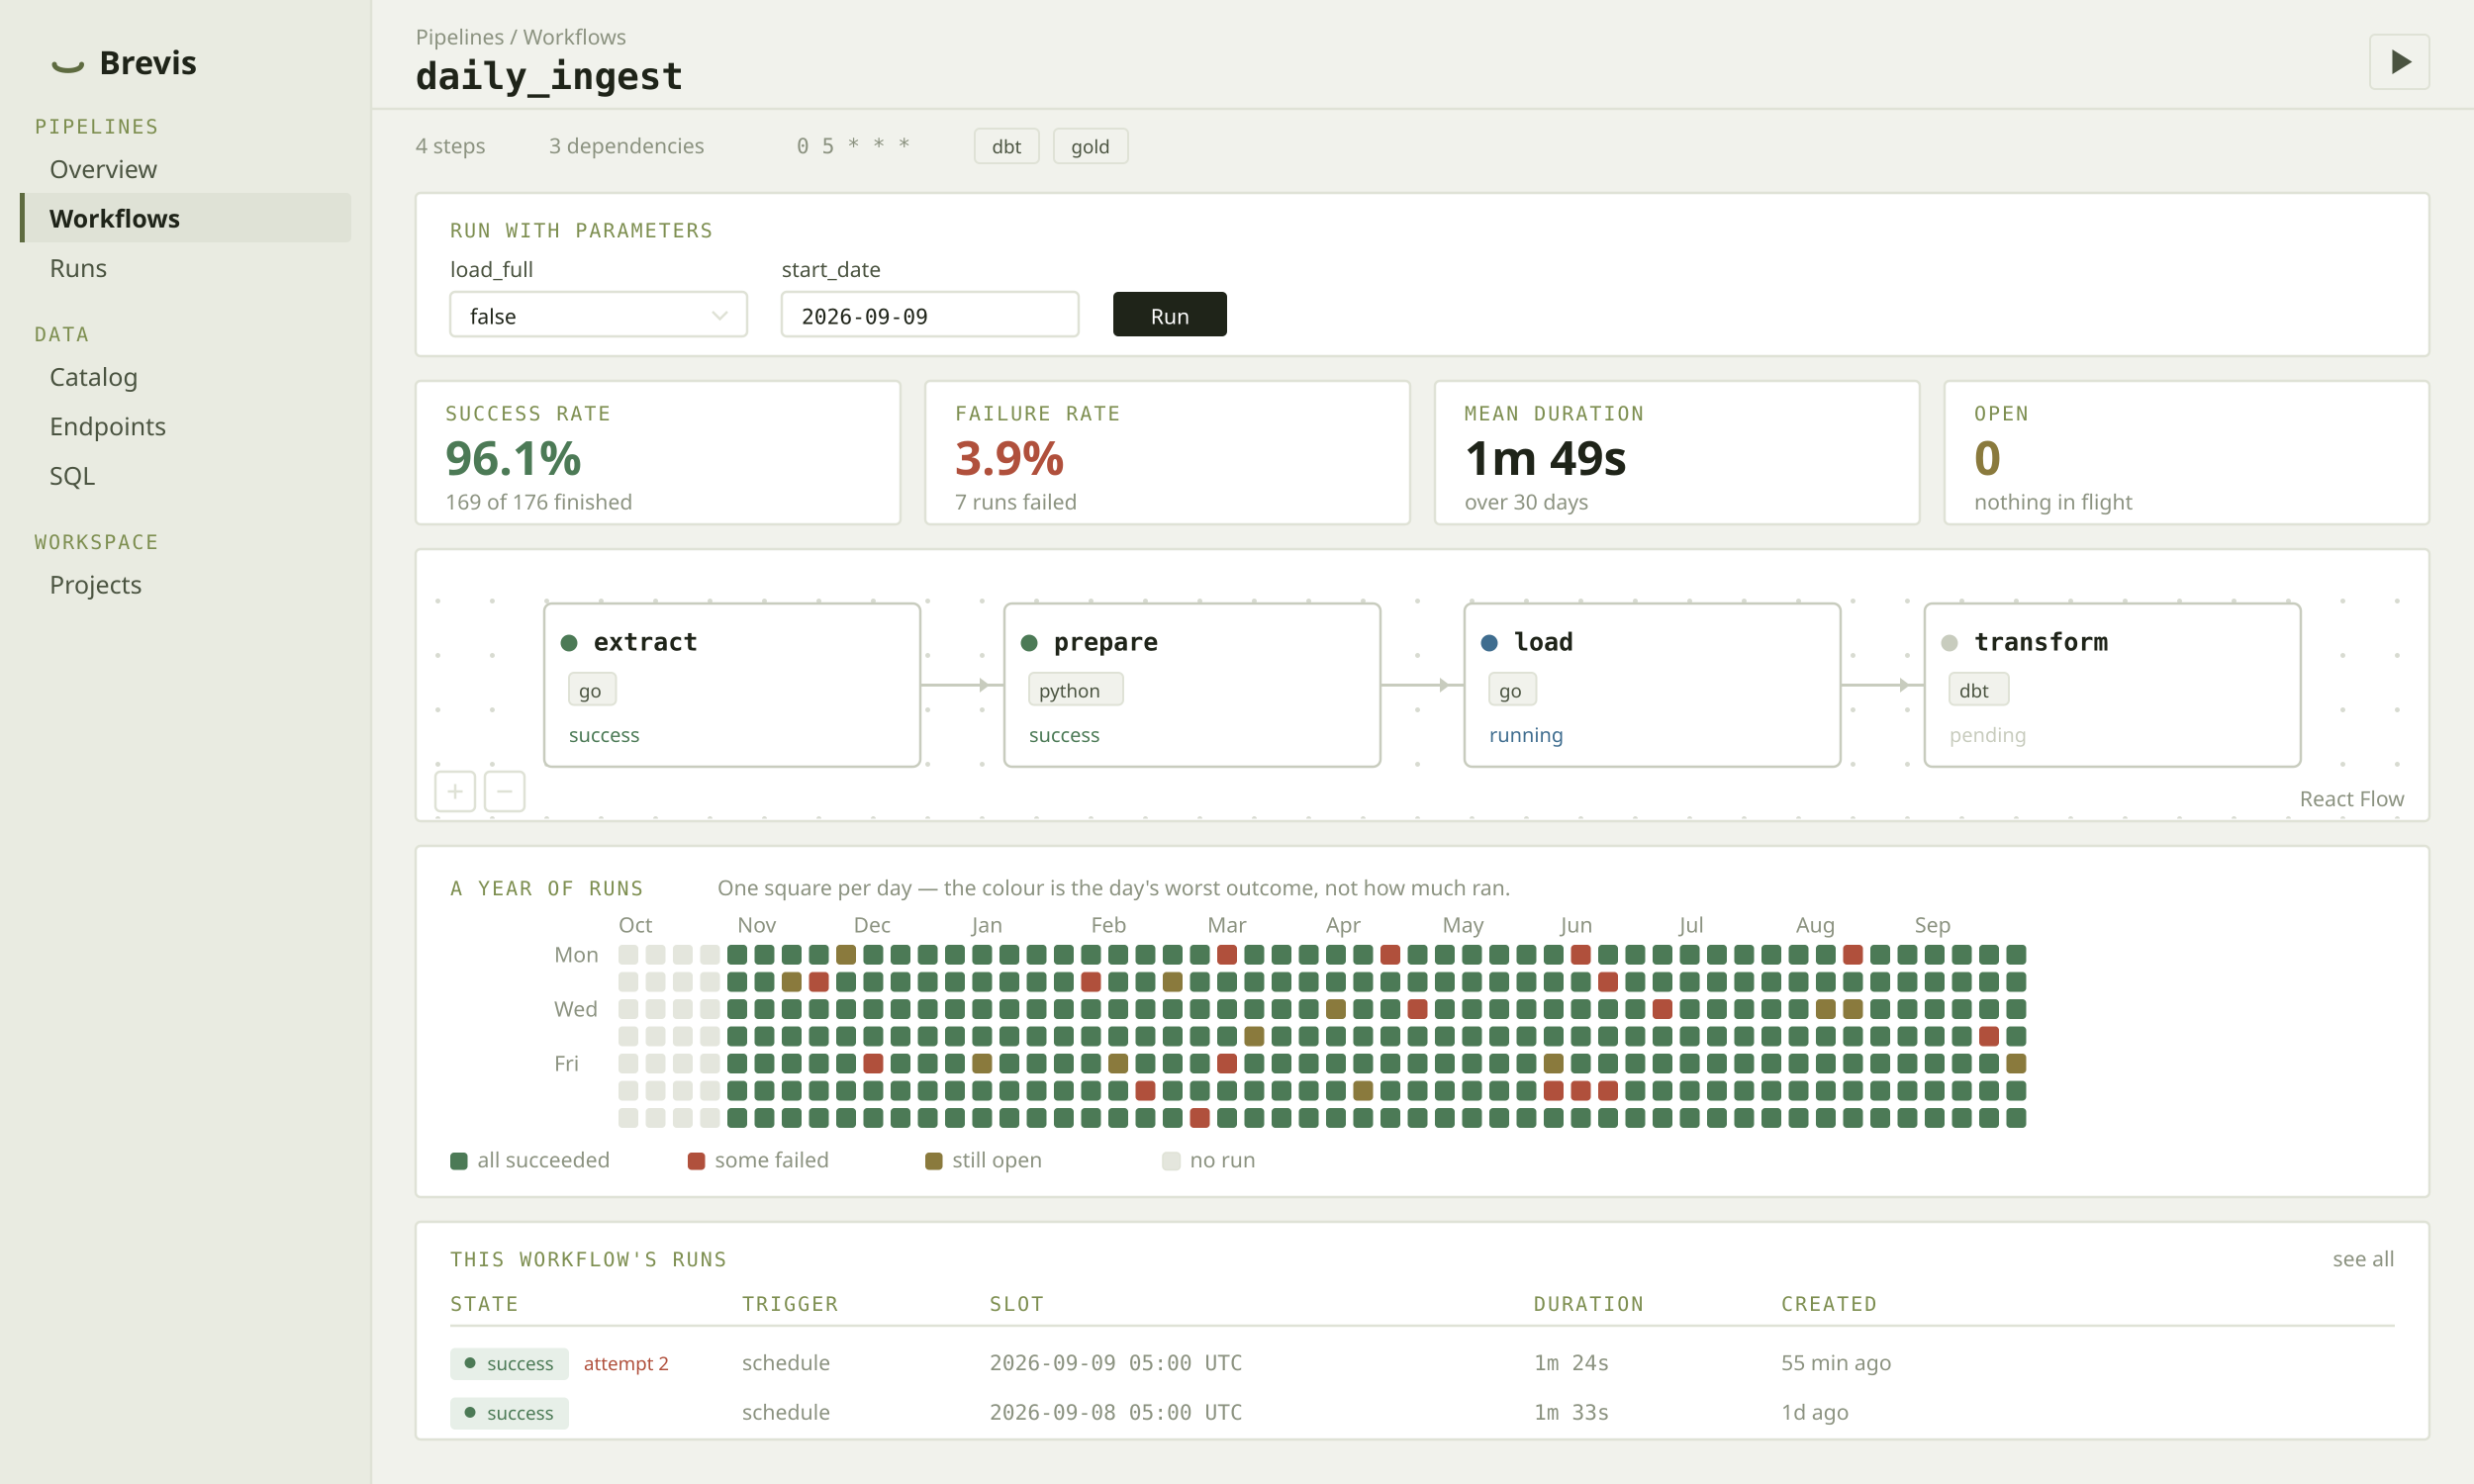
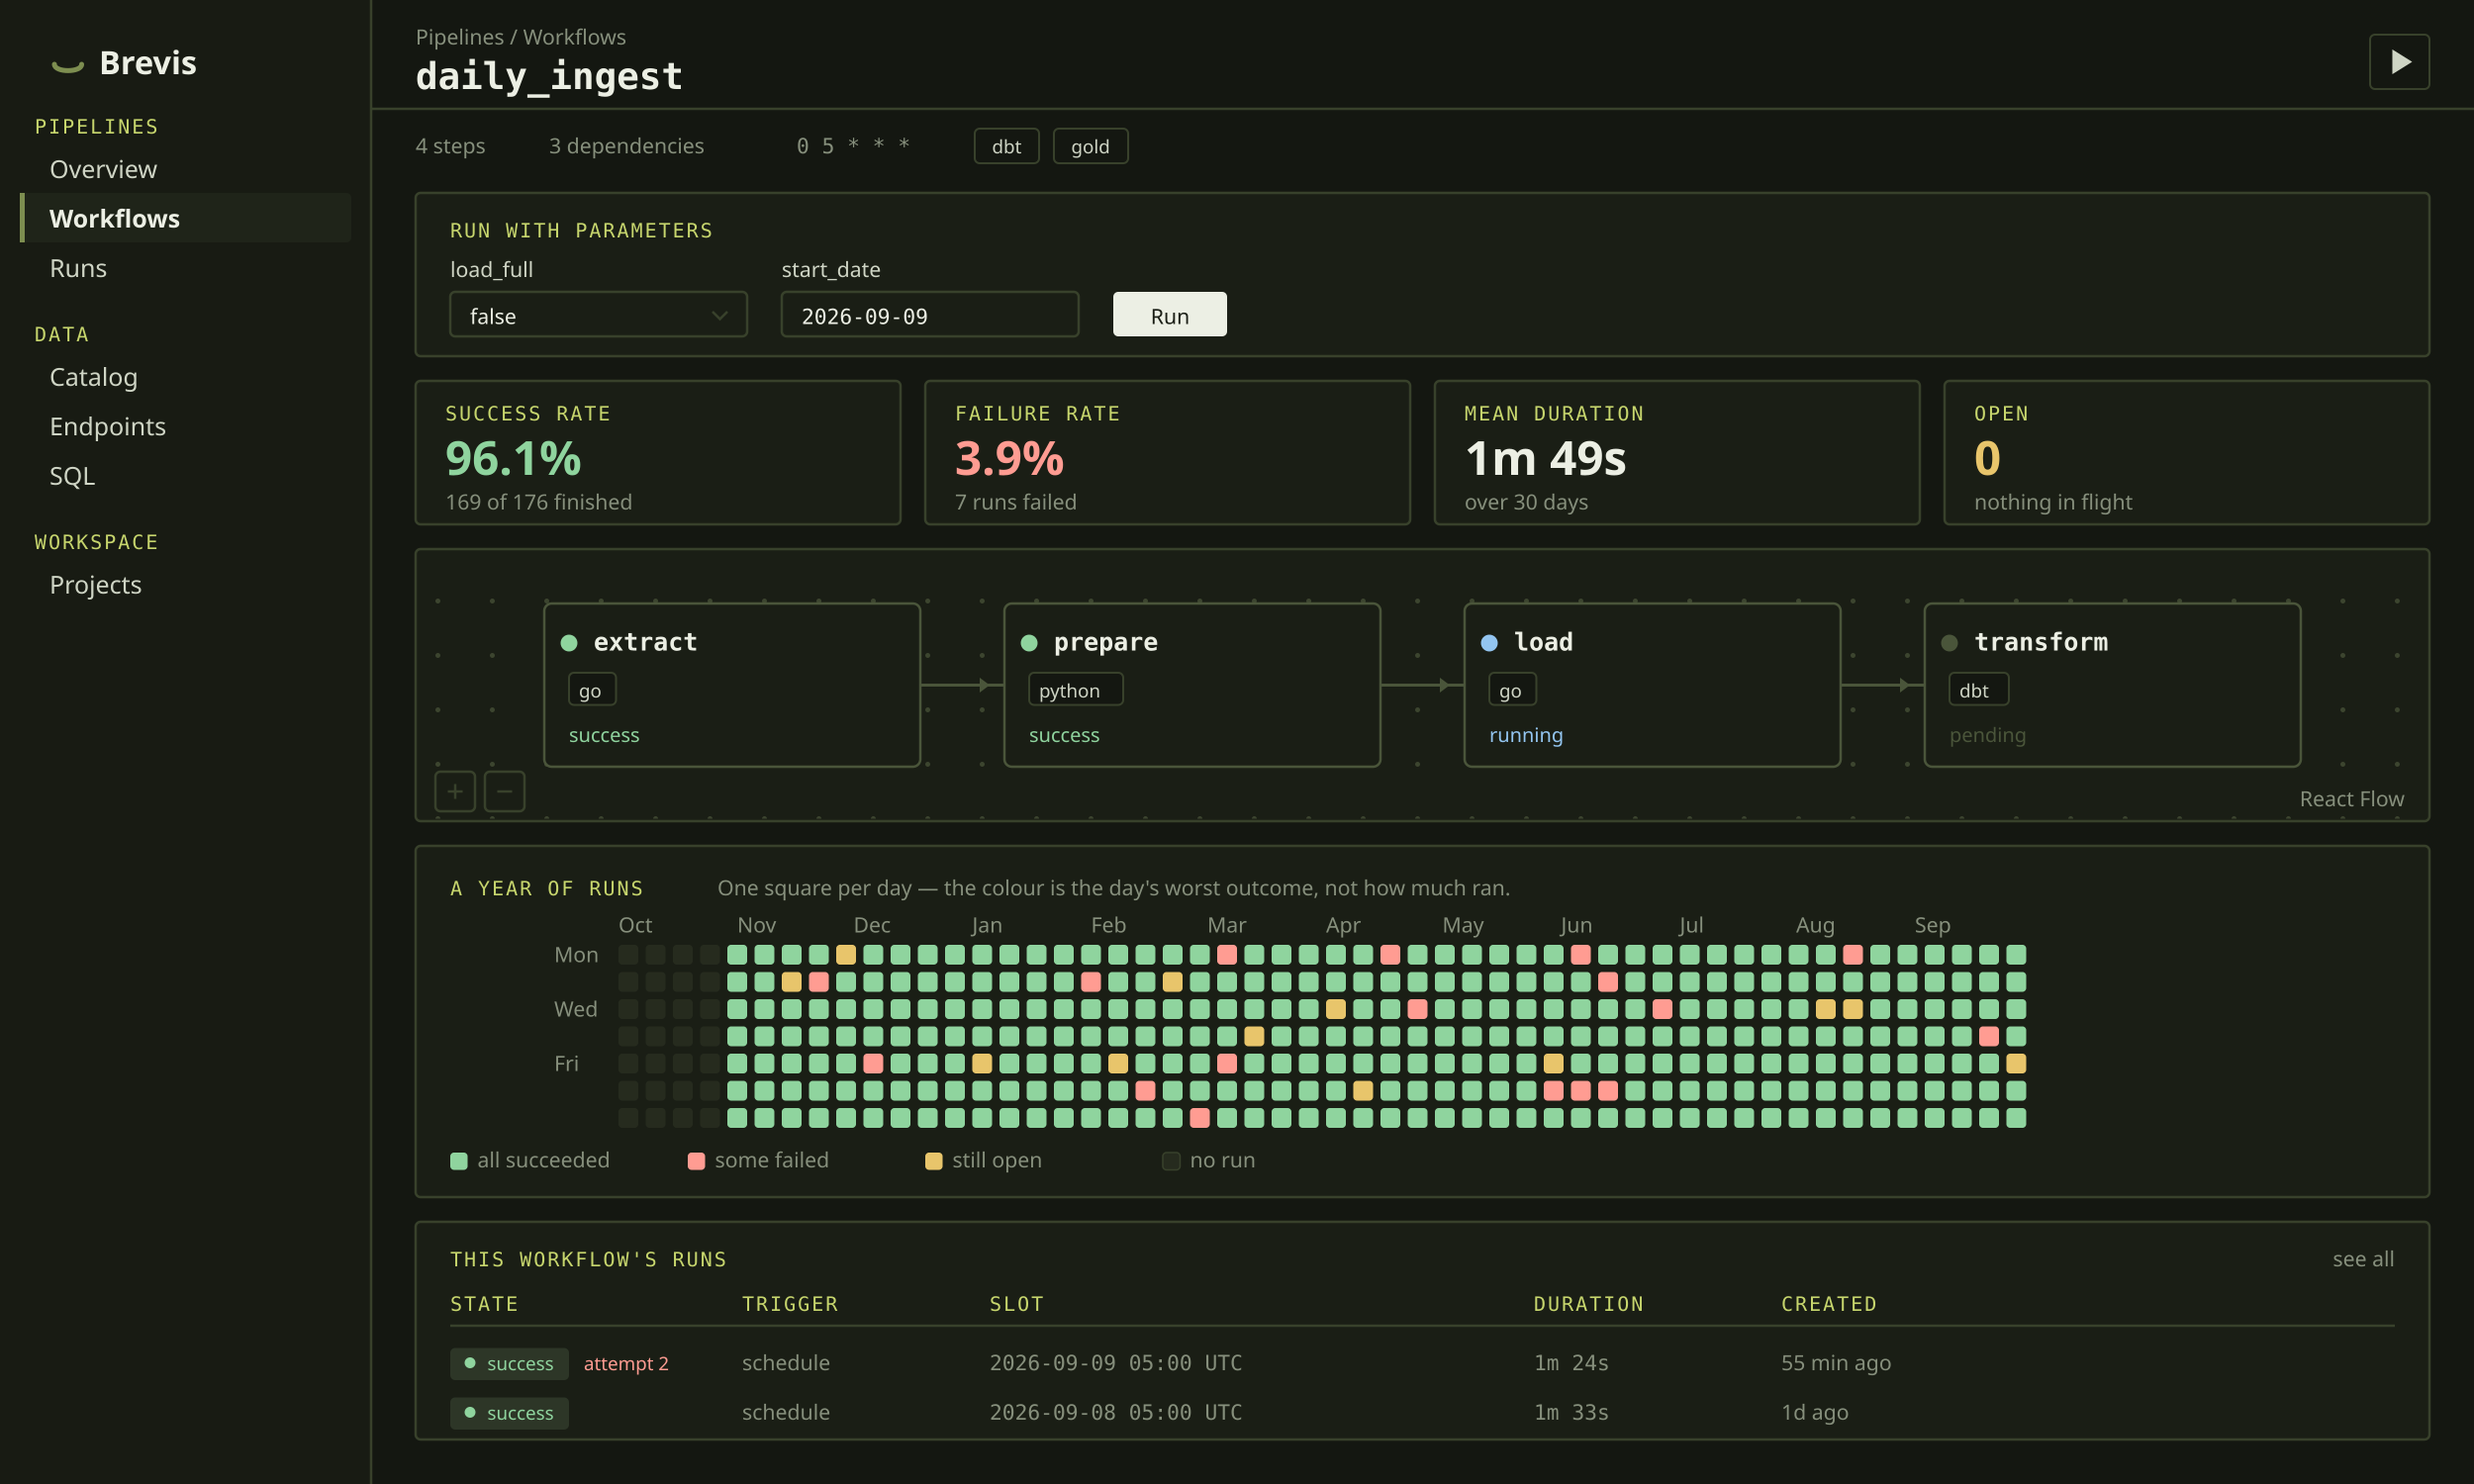
<svg xmlns="http://www.w3.org/2000/svg" viewBox="0 0 1000 600" role="img" aria-labelledby="wfd-t wfd-d">
  <style>
-     .bg{fill:#f1f2ec}.card{fill:#fff;stroke:#dfe2d6;stroke-width:1}
-     .side{fill:#e9ebe1}.rule{stroke:#dfe2d6;stroke-width:1;fill:none}
+     .bg{fill:#141711}.card{fill:#1a1e15;stroke:#38412b;stroke-width:1}
+     .side{fill:#181b13}.rule{stroke:#38412b;stroke-width:1;fill:none}
    .t{font-family:"IBM Plex Sans",system-ui,sans-serif}
    .m{font-family:"IBM Plex Mono",ui-monospace,monospace}
-     .lbl{font-size:8px;letter-spacing:.1em;fill:#7d8e50}
-     .row{font-size:9.5px;fill:#1f2419}.dim{font-size:8.5px;fill:#8b9280}
-     .chip{fill:#f1f2ec;stroke:#dfe2d6;stroke-width:.8}
-     .nav{font-size:10px;fill:#4a5340}
-     .node{fill:#fff;stroke:#c8ccbe;stroke-width:1}
-     .arr{stroke:#c8ccbe;stroke-width:1.2;fill:none}
-     .ok{fill:#4c7a56}.bad{fill:#b0503c}.op{fill:#8a7a3d}.non{fill:#e4e6dd}
+     .lbl{font-size:8px;letter-spacing:.1em;fill:#c7d66d}
+     .row{font-size:9.5px;fill:#ecefe4}.dim{font-size:8.5px;fill:#868f7c}
+     .chip{fill:#141711;stroke:#38412b;stroke-width:.8}
+     .nav{font-size:10px;fill:#cfd5c5}
+     .node{fill:#1a1e15;stroke:#4a553a;stroke-width:1}
+     .arr{stroke:#4a553a;stroke-width:1.2;fill:none}
+     .ok{fill:#8fd49e}.bad{fill:#ff9c92}.op{fill:#e8c56b}.non{fill:#262b1e}
  </style>
  <defs>
    <pattern id="dots" width="22" height="22" patternUnits="userSpaceOnUse">
-       <circle cx="1" cy="1" r="1" fill="#c8ccbe" />
+       <circle cx="1" cy="1" r="1" fill="#4a553a" />
    </pattern>
    <rect id="d" width="8" height="8" rx="1.5" />
  </defs>
  <rect class="bg" width="1000" height="600" />
  <rect class="side" width="150" height="600" />
  <path class="rule" d="M150 0v600M150 44h850" />
-   <path d="M22 26c0 3.4 11 3.4 11 0" stroke="#5e6b40" stroke-width="2" stroke-linecap="round" fill="none" />
-   <text class="t" x="40" y="30" font-size="13" font-weight="600" fill="#1f2419">Brevis</text>
+   <path d="M22 26c0 3.4 11 3.4 11 0" stroke="#7d8e50" stroke-width="2" stroke-linecap="round" fill="none" />
+   <text class="t" x="40" y="30" font-size="13" font-weight="600" fill="#ecefe4">Brevis</text>
  <text class="m lbl" x="14" y="54">PIPELINES</text>
  <text class="t nav" x="20" y="72">Overview</text>
-   <rect x="8" y="78" width="134" height="20" rx="2" fill="#dfe2d6" />
-   <path d="M9 78v20" stroke="#5e6b40" stroke-width="2" />
-   <text class="t" x="20" y="92" font-size="10" font-weight="600" fill="#1f2419">Workflows</text>
+   <rect x="8" y="78" width="134" height="20" rx="2" fill="#1f2419" />
+   <path d="M9 78v20" stroke="#7d8e50" stroke-width="2" />
+   <text class="t" x="20" y="92" font-size="10" font-weight="600" fill="#ecefe4">Workflows</text>
  <text class="t nav" x="20" y="112">Runs</text>
  <text class="m lbl" x="14" y="138">DATA</text>
  <text class="t nav" x="20" y="156">Catalog</text>
  <text class="t nav" x="20" y="176">Endpoints</text>
  <text class="t nav" x="20" y="196">SQL</text>
  <text class="m lbl" x="14" y="222">WORKSPACE</text>
  <text class="t nav" x="20" y="240">Projects</text>
  <text class="t dim" x="168" y="18">Pipelines / Workflows</text>
-   <text class="m" x="168" y="36" font-size="15" font-weight="600" fill="#1f2419">daily_ingest</text>
+   <text class="m" x="168" y="36" font-size="15" font-weight="600" fill="#ecefe4">daily_ingest</text>
  <rect class="chip" x="958" y="14" width="24" height="22" rx="2" />
-   <path d="M967 20l8 5-8 5z" fill="#4a5340" />
+   <path d="M967 20l8 5-8 5z" fill="#cfd5c5" />
  <g class="t dim">
    <text x="168" y="62">4 steps</text>
    <text x="222" y="62">3 dependencies</text>
    <text class="m" x="322" y="62">0 5 * * *</text>
  </g>
  <rect class="chip" x="394" y="52" width="26" height="14" rx="2" />
-   <text class="t" x="401" y="62" font-size="7.5" fill="#4a5340">dbt</text>
+   <text class="t" x="401" y="62" font-size="7.5" fill="#cfd5c5">dbt</text>
  <rect class="chip" x="426" y="52" width="30" height="14" rx="2" />
-   <text class="t" x="433" y="62" font-size="7.5" fill="#4a5340">gold</text>
+   <text class="t" x="433" y="62" font-size="7.5" fill="#cfd5c5">gold</text>
  <rect class="card" x="168" y="78" width="814" height="66" rx="2" />
  <text class="m lbl" x="182" y="96">RUN WITH PARAMETERS</text>
-   <text class="t" x="182" y="112" font-size="8.5" fill="#4a5340">load_full</text>
+   <text class="t" x="182" y="112" font-size="8.5" fill="#cfd5c5">load_full</text>
  <rect class="card" x="182" y="118" width="120" height="18" rx="2" />
-   <text class="t" x="190" y="131" font-size="8.5" fill="#1f2419">false</text>
-   <path class="rule" d="M288 126l3 3 3-3" stroke="#8b9280" stroke-width="1.1" />
-   <text class="t" x="316" y="112" font-size="8.5" fill="#4a5340">start_date</text>
+   <text class="t" x="190" y="131" font-size="8.5" fill="#ecefe4">false</text>
+   <path class="rule" d="M288 126l3 3 3-3" stroke="#868f7c" stroke-width="1.1" />
+   <text class="t" x="316" y="112" font-size="8.5" fill="#cfd5c5">start_date</text>
  <rect class="card" x="316" y="118" width="120" height="18" rx="2" />
-   <text class="m" x="324" y="131" font-size="8.5" fill="#1f2419">2026-09-09</text>
-   <rect x="450" y="118" width="46" height="18" rx="2" fill="#1f2419" />
-   <text class="t" x="473" y="131" font-size="8.5" fill="#fff" text-anchor="middle">Run</text>
+   <text class="m" x="324" y="131" font-size="8.5" fill="#ecefe4">2026-09-09</text>
+   <rect x="450" y="118" width="46" height="18" rx="2" fill="#ecefe4" />
+   <text class="t" x="473" y="131" font-size="8.5" fill="#1a1e15" text-anchor="middle">Run</text>
  <rect class="card" x="168" y="154" width="196" height="58" rx="2" />
  <text class="m lbl" x="180" y="170">SUCCESS RATE</text>
  <text class="t ok" x="180" y="192" font-size="19" font-weight="600">96.1%</text>
  <text class="t dim" x="180" y="206">169 of 176 finished</text>
  <rect class="card" x="374" y="154" width="196" height="58" rx="2" />
  <text class="m lbl" x="386" y="170">FAILURE RATE</text>
  <text class="t bad" x="386" y="192" font-size="19" font-weight="600">3.9%</text>
  <text class="t dim" x="386" y="206">7 runs failed</text>
  <rect class="card" x="580" y="154" width="196" height="58" rx="2" />
  <text class="m lbl" x="592" y="170">MEAN DURATION</text>
-   <text class="t " x="592" y="192" font-size="19" font-weight="600" fill="#1f2419">1m 49s</text>
+   <text class="t " x="592" y="192" font-size="19" font-weight="600" fill="#ecefe4">1m 49s</text>
  <text class="t dim" x="592" y="206">over 30 days</text>
  <rect class="card" x="786" y="154" width="196" height="58" rx="2" />
  <text class="m lbl" x="798" y="170">OPEN</text>
  <text class="t op" x="798" y="192" font-size="19" font-weight="600">0</text>
  <text class="t dim" x="798" y="206">nothing in flight</text>
  <rect class="card" x="168" y="222" width="814" height="110" rx="2" />
  <rect x="169" y="223" width="812" height="108" fill="url(#dots)" opacity=".7" />
  <rect class="node" x="220" y="244" width="152" height="66" rx="3" />
-   <circle cx="230" cy="260" r="3.4" fill="#4c7a56" />
-   <text class="m" x="240" y="263" font-size="10" font-weight="600" fill="#1f2419">extract</text>
+   <circle cx="230" cy="260" r="3.4" fill="#8fd49e" />
+   <text class="m" x="240" y="263" font-size="10" font-weight="600" fill="#ecefe4">extract</text>
  <rect class="chip" x="230" y="272" width="19" height="13" rx="2" />
-   <text class="t" x="234" y="282" font-size="7.5" fill="#4a5340">go</text>
-   <text class="t" x="230" y="300" font-size="8" fill="#4c7a56">success</text>
+   <text class="t" x="234" y="282" font-size="7.5" fill="#cfd5c5">go</text>
+   <text class="t" x="230" y="300" font-size="8" fill="#8fd49e">success</text>
  <path class="arr" d="M372 277h34" />
-   <path d="M396 274l4 3-4 3z" fill="#c8ccbe" />
+   <path d="M396 274l4 3-4 3z" fill="#4a553a" />
  <rect class="node" x="406" y="244" width="152" height="66" rx="3" />
-   <circle cx="416" cy="260" r="3.4" fill="#4c7a56" />
-   <text class="m" x="426" y="263" font-size="10" font-weight="600" fill="#1f2419">prepare</text>
+   <circle cx="416" cy="260" r="3.4" fill="#8fd49e" />
+   <text class="m" x="426" y="263" font-size="10" font-weight="600" fill="#ecefe4">prepare</text>
  <rect class="chip" x="416" y="272" width="38" height="13" rx="2" />
-   <text class="t" x="420" y="282" font-size="7.5" fill="#4a5340">python</text>
-   <text class="t" x="416" y="300" font-size="8" fill="#4c7a56">success</text>
+   <text class="t" x="420" y="282" font-size="7.5" fill="#cfd5c5">python</text>
+   <text class="t" x="416" y="300" font-size="8" fill="#8fd49e">success</text>
  <path class="arr" d="M558 277h34" />
-   <path d="M582 274l4 3-4 3z" fill="#c8ccbe" />
+   <path d="M582 274l4 3-4 3z" fill="#4a553a" />
  <rect class="node" x="592" y="244" width="152" height="66" rx="3" />
-   <circle cx="602" cy="260" r="3.4" fill="#3f6d8f" />
-   <text class="m" x="612" y="263" font-size="10" font-weight="600" fill="#1f2419">load</text>
+   <circle cx="602" cy="260" r="3.4" fill="#93c5f0" />
+   <text class="m" x="612" y="263" font-size="10" font-weight="600" fill="#ecefe4">load</text>
  <rect class="chip" x="602" y="272" width="19" height="13" rx="2" />
-   <text class="t" x="606" y="282" font-size="7.5" fill="#4a5340">go</text>
-   <text class="t" x="602" y="300" font-size="8" fill="#3f6d8f">running</text>
+   <text class="t" x="606" y="282" font-size="7.5" fill="#cfd5c5">go</text>
+   <text class="t" x="602" y="300" font-size="8" fill="#93c5f0">running</text>
  <path class="arr" d="M744 277h34" />
-   <path d="M768 274l4 3-4 3z" fill="#c8ccbe" />
+   <path d="M768 274l4 3-4 3z" fill="#4a553a" />
  <rect class="node" x="778" y="244" width="152" height="66" rx="3" />
-   <circle cx="788" cy="260" r="3.4" fill="#c8ccbe" />
-   <text class="m" x="798" y="263" font-size="10" font-weight="600" fill="#1f2419">transform</text>
+   <circle cx="788" cy="260" r="3.4" fill="#4a553a" />
+   <text class="m" x="798" y="263" font-size="10" font-weight="600" fill="#ecefe4">transform</text>
  <rect class="chip" x="788" y="272" width="24" height="13" rx="2" />
-   <text class="t" x="792" y="282" font-size="7.5" fill="#4a5340">dbt</text>
-   <text class="t" x="788" y="300" font-size="8" fill="#c8ccbe">pending</text>
+   <text class="t" x="792" y="282" font-size="7.5" fill="#cfd5c5">dbt</text>
+   <text class="t" x="788" y="300" font-size="8" fill="#4a553a">pending</text>
  <rect class="card" x="176" y="312" width="16" height="16" rx="2" />
-   <path class="rule" d="M181 320h6M184 317v6" stroke="#4a5340" />
+   <path class="rule" d="M181 320h6M184 317v6" stroke="#cfd5c5" />
  <rect class="card" x="196" y="312" width="16" height="16" rx="2" />
-   <path class="rule" d="M201 320h6" stroke="#4a5340" />
-   <text class="t dim" x="972" y="326" font-size="6.5" text-anchor="end" fill="#c8ccbe">React Flow</text>
+   <path class="rule" d="M201 320h6" stroke="#cfd5c5" />
+   <text class="t dim" x="972" y="326" font-size="6.5" text-anchor="end" fill="#4a553a">React Flow</text>
  <rect class="card" x="168" y="342" width="814" height="142" rx="2" />
  <text class="m lbl" x="182" y="362">A YEAR OF RUNS</text>
  <text class="t dim" x="290" y="362" font-size="8">One square per day — the colour is the day's worst outcome, not how much ran.</text>
  <g>
    <use href="#d" x="250" y="382" class="non" />
    <use href="#d" x="250" y="393" class="non" />
    <use href="#d" x="250" y="404" class="non" />
    <use href="#d" x="250" y="415" class="non" />
    <use href="#d" x="250" y="426" class="non" />
    <use href="#d" x="250" y="437" class="non" />
    <use href="#d" x="250" y="448" class="non" />
    <use href="#d" x="261" y="382" class="non" />
    <use href="#d" x="261" y="393" class="non" />
    <use href="#d" x="261" y="404" class="non" />
    <use href="#d" x="261" y="415" class="non" />
    <use href="#d" x="261" y="426" class="non" />
    <use href="#d" x="261" y="437" class="non" />
    <use href="#d" x="261" y="448" class="non" />
    <use href="#d" x="272" y="382" class="non" />
    <use href="#d" x="272" y="393" class="non" />
    <use href="#d" x="272" y="404" class="non" />
    <use href="#d" x="272" y="415" class="non" />
    <use href="#d" x="272" y="426" class="non" />
    <use href="#d" x="272" y="437" class="non" />
    <use href="#d" x="272" y="448" class="non" />
    <use href="#d" x="283" y="382" class="non" />
    <use href="#d" x="283" y="393" class="non" />
    <use href="#d" x="283" y="404" class="non" />
    <use href="#d" x="283" y="415" class="non" />
    <use href="#d" x="283" y="426" class="non" />
    <use href="#d" x="283" y="437" class="non" />
    <use href="#d" x="283" y="448" class="non" />
    <use href="#d" x="294" y="382" class="ok" />
    <use href="#d" x="294" y="393" class="ok" />
    <use href="#d" x="294" y="404" class="ok" />
    <use href="#d" x="294" y="415" class="ok" />
    <use href="#d" x="294" y="426" class="ok" />
    <use href="#d" x="294" y="437" class="ok" />
    <use href="#d" x="294" y="448" class="ok" />
    <use href="#d" x="305" y="382" class="ok" />
    <use href="#d" x="305" y="393" class="ok" />
    <use href="#d" x="305" y="404" class="ok" />
    <use href="#d" x="305" y="415" class="ok" />
    <use href="#d" x="305" y="426" class="ok" />
    <use href="#d" x="305" y="437" class="ok" />
    <use href="#d" x="305" y="448" class="ok" />
    <use href="#d" x="316" y="382" class="ok" />
    <use href="#d" x="316" y="393" class="op" />
    <use href="#d" x="316" y="404" class="ok" />
    <use href="#d" x="316" y="415" class="ok" />
    <use href="#d" x="316" y="426" class="ok" />
    <use href="#d" x="316" y="437" class="ok" />
    <use href="#d" x="316" y="448" class="ok" />
    <use href="#d" x="327" y="382" class="ok" />
    <use href="#d" x="327" y="393" class="bad" />
    <use href="#d" x="327" y="404" class="ok" />
    <use href="#d" x="327" y="415" class="ok" />
    <use href="#d" x="327" y="426" class="ok" />
    <use href="#d" x="327" y="437" class="ok" />
    <use href="#d" x="327" y="448" class="ok" />
    <use href="#d" x="338" y="382" class="op" />
    <use href="#d" x="338" y="393" class="ok" />
    <use href="#d" x="338" y="404" class="ok" />
    <use href="#d" x="338" y="415" class="ok" />
    <use href="#d" x="338" y="426" class="ok" />
    <use href="#d" x="338" y="437" class="ok" />
    <use href="#d" x="338" y="448" class="ok" />
    <use href="#d" x="349" y="382" class="ok" />
    <use href="#d" x="349" y="393" class="ok" />
    <use href="#d" x="349" y="404" class="ok" />
    <use href="#d" x="349" y="415" class="ok" />
    <use href="#d" x="349" y="426" class="bad" />
    <use href="#d" x="349" y="437" class="ok" />
    <use href="#d" x="349" y="448" class="ok" />
    <use href="#d" x="360" y="382" class="ok" />
    <use href="#d" x="360" y="393" class="ok" />
    <use href="#d" x="360" y="404" class="ok" />
    <use href="#d" x="360" y="415" class="ok" />
    <use href="#d" x="360" y="426" class="ok" />
    <use href="#d" x="360" y="437" class="ok" />
    <use href="#d" x="360" y="448" class="ok" />
    <use href="#d" x="371" y="382" class="ok" />
    <use href="#d" x="371" y="393" class="ok" />
    <use href="#d" x="371" y="404" class="ok" />
    <use href="#d" x="371" y="415" class="ok" />
    <use href="#d" x="371" y="426" class="ok" />
    <use href="#d" x="371" y="437" class="ok" />
    <use href="#d" x="371" y="448" class="ok" />
    <use href="#d" x="382" y="382" class="ok" />
    <use href="#d" x="382" y="393" class="ok" />
    <use href="#d" x="382" y="404" class="ok" />
    <use href="#d" x="382" y="415" class="ok" />
    <use href="#d" x="382" y="426" class="ok" />
    <use href="#d" x="382" y="437" class="ok" />
    <use href="#d" x="382" y="448" class="ok" />
    <use href="#d" x="393" y="382" class="ok" />
    <use href="#d" x="393" y="393" class="ok" />
    <use href="#d" x="393" y="404" class="ok" />
    <use href="#d" x="393" y="415" class="ok" />
    <use href="#d" x="393" y="426" class="op" />
    <use href="#d" x="393" y="437" class="ok" />
    <use href="#d" x="393" y="448" class="ok" />
    <use href="#d" x="404" y="382" class="ok" />
    <use href="#d" x="404" y="393" class="ok" />
    <use href="#d" x="404" y="404" class="ok" />
    <use href="#d" x="404" y="415" class="ok" />
    <use href="#d" x="404" y="426" class="ok" />
    <use href="#d" x="404" y="437" class="ok" />
    <use href="#d" x="404" y="448" class="ok" />
    <use href="#d" x="415" y="382" class="ok" />
    <use href="#d" x="415" y="393" class="ok" />
    <use href="#d" x="415" y="404" class="ok" />
    <use href="#d" x="415" y="415" class="ok" />
    <use href="#d" x="415" y="426" class="ok" />
    <use href="#d" x="415" y="437" class="ok" />
    <use href="#d" x="415" y="448" class="ok" />
    <use href="#d" x="426" y="382" class="ok" />
    <use href="#d" x="426" y="393" class="ok" />
    <use href="#d" x="426" y="404" class="ok" />
    <use href="#d" x="426" y="415" class="ok" />
    <use href="#d" x="426" y="426" class="ok" />
    <use href="#d" x="426" y="437" class="ok" />
    <use href="#d" x="426" y="448" class="ok" />
    <use href="#d" x="437" y="382" class="ok" />
    <use href="#d" x="437" y="393" class="bad" />
    <use href="#d" x="437" y="404" class="ok" />
    <use href="#d" x="437" y="415" class="ok" />
    <use href="#d" x="437" y="426" class="ok" />
    <use href="#d" x="437" y="437" class="ok" />
    <use href="#d" x="437" y="448" class="ok" />
    <use href="#d" x="448" y="382" class="ok" />
    <use href="#d" x="448" y="393" class="ok" />
    <use href="#d" x="448" y="404" class="ok" />
    <use href="#d" x="448" y="415" class="ok" />
    <use href="#d" x="448" y="426" class="op" />
    <use href="#d" x="448" y="437" class="ok" />
    <use href="#d" x="448" y="448" class="ok" />
    <use href="#d" x="459" y="382" class="ok" />
    <use href="#d" x="459" y="393" class="ok" />
    <use href="#d" x="459" y="404" class="ok" />
    <use href="#d" x="459" y="415" class="ok" />
    <use href="#d" x="459" y="426" class="ok" />
    <use href="#d" x="459" y="437" class="bad" />
    <use href="#d" x="459" y="448" class="ok" />
    <use href="#d" x="470" y="382" class="ok" />
    <use href="#d" x="470" y="393" class="op" />
    <use href="#d" x="470" y="404" class="ok" />
    <use href="#d" x="470" y="415" class="ok" />
    <use href="#d" x="470" y="426" class="ok" />
    <use href="#d" x="470" y="437" class="ok" />
    <use href="#d" x="470" y="448" class="ok" />
    <use href="#d" x="481" y="382" class="ok" />
    <use href="#d" x="481" y="393" class="ok" />
    <use href="#d" x="481" y="404" class="ok" />
    <use href="#d" x="481" y="415" class="ok" />
    <use href="#d" x="481" y="426" class="ok" />
    <use href="#d" x="481" y="437" class="ok" />
    <use href="#d" x="481" y="448" class="bad" />
    <use href="#d" x="492" y="382" class="bad" />
    <use href="#d" x="492" y="393" class="ok" />
    <use href="#d" x="492" y="404" class="ok" />
    <use href="#d" x="492" y="415" class="ok" />
    <use href="#d" x="492" y="426" class="bad" />
    <use href="#d" x="492" y="437" class="ok" />
    <use href="#d" x="492" y="448" class="ok" />
    <use href="#d" x="503" y="382" class="ok" />
    <use href="#d" x="503" y="393" class="ok" />
    <use href="#d" x="503" y="404" class="ok" />
    <use href="#d" x="503" y="415" class="op" />
    <use href="#d" x="503" y="426" class="ok" />
    <use href="#d" x="503" y="437" class="ok" />
    <use href="#d" x="503" y="448" class="ok" />
    <use href="#d" x="514" y="382" class="ok" />
    <use href="#d" x="514" y="393" class="ok" />
    <use href="#d" x="514" y="404" class="ok" />
    <use href="#d" x="514" y="415" class="ok" />
    <use href="#d" x="514" y="426" class="ok" />
    <use href="#d" x="514" y="437" class="ok" />
    <use href="#d" x="514" y="448" class="ok" />
    <use href="#d" x="525" y="382" class="ok" />
    <use href="#d" x="525" y="393" class="ok" />
    <use href="#d" x="525" y="404" class="ok" />
    <use href="#d" x="525" y="415" class="ok" />
    <use href="#d" x="525" y="426" class="ok" />
    <use href="#d" x="525" y="437" class="ok" />
    <use href="#d" x="525" y="448" class="ok" />
    <use href="#d" x="536" y="382" class="ok" />
    <use href="#d" x="536" y="393" class="ok" />
    <use href="#d" x="536" y="404" class="op" />
    <use href="#d" x="536" y="415" class="ok" />
    <use href="#d" x="536" y="426" class="ok" />
    <use href="#d" x="536" y="437" class="ok" />
    <use href="#d" x="536" y="448" class="ok" />
    <use href="#d" x="547" y="382" class="ok" />
    <use href="#d" x="547" y="393" class="ok" />
    <use href="#d" x="547" y="404" class="ok" />
    <use href="#d" x="547" y="415" class="ok" />
    <use href="#d" x="547" y="426" class="ok" />
    <use href="#d" x="547" y="437" class="op" />
    <use href="#d" x="547" y="448" class="ok" />
    <use href="#d" x="558" y="382" class="bad" />
    <use href="#d" x="558" y="393" class="ok" />
    <use href="#d" x="558" y="404" class="ok" />
    <use href="#d" x="558" y="415" class="ok" />
    <use href="#d" x="558" y="426" class="ok" />
    <use href="#d" x="558" y="437" class="ok" />
    <use href="#d" x="558" y="448" class="ok" />
    <use href="#d" x="569" y="382" class="ok" />
    <use href="#d" x="569" y="393" class="ok" />
    <use href="#d" x="569" y="404" class="bad" />
    <use href="#d" x="569" y="415" class="ok" />
    <use href="#d" x="569" y="426" class="ok" />
    <use href="#d" x="569" y="437" class="ok" />
    <use href="#d" x="569" y="448" class="ok" />
    <use href="#d" x="580" y="382" class="ok" />
    <use href="#d" x="580" y="393" class="ok" />
    <use href="#d" x="580" y="404" class="ok" />
    <use href="#d" x="580" y="415" class="ok" />
    <use href="#d" x="580" y="426" class="ok" />
    <use href="#d" x="580" y="437" class="ok" />
    <use href="#d" x="580" y="448" class="ok" />
    <use href="#d" x="591" y="382" class="ok" />
    <use href="#d" x="591" y="393" class="ok" />
    <use href="#d" x="591" y="404" class="ok" />
    <use href="#d" x="591" y="415" class="ok" />
    <use href="#d" x="591" y="426" class="ok" />
    <use href="#d" x="591" y="437" class="ok" />
    <use href="#d" x="591" y="448" class="ok" />
    <use href="#d" x="602" y="382" class="ok" />
    <use href="#d" x="602" y="393" class="ok" />
    <use href="#d" x="602" y="404" class="ok" />
    <use href="#d" x="602" y="415" class="ok" />
    <use href="#d" x="602" y="426" class="ok" />
    <use href="#d" x="602" y="437" class="ok" />
    <use href="#d" x="602" y="448" class="ok" />
    <use href="#d" x="613" y="382" class="ok" />
    <use href="#d" x="613" y="393" class="ok" />
    <use href="#d" x="613" y="404" class="ok" />
    <use href="#d" x="613" y="415" class="ok" />
    <use href="#d" x="613" y="426" class="ok" />
    <use href="#d" x="613" y="437" class="ok" />
    <use href="#d" x="613" y="448" class="ok" />
    <use href="#d" x="624" y="382" class="ok" />
    <use href="#d" x="624" y="393" class="ok" />
    <use href="#d" x="624" y="404" class="ok" />
    <use href="#d" x="624" y="415" class="ok" />
    <use href="#d" x="624" y="426" class="op" />
    <use href="#d" x="624" y="437" class="bad" />
    <use href="#d" x="624" y="448" class="ok" />
    <use href="#d" x="635" y="382" class="bad" />
    <use href="#d" x="635" y="393" class="ok" />
    <use href="#d" x="635" y="404" class="ok" />
    <use href="#d" x="635" y="415" class="ok" />
    <use href="#d" x="635" y="426" class="ok" />
    <use href="#d" x="635" y="437" class="bad" />
    <use href="#d" x="635" y="448" class="ok" />
    <use href="#d" x="646" y="382" class="ok" />
    <use href="#d" x="646" y="393" class="bad" />
    <use href="#d" x="646" y="404" class="ok" />
    <use href="#d" x="646" y="415" class="ok" />
    <use href="#d" x="646" y="426" class="ok" />
    <use href="#d" x="646" y="437" class="bad" />
    <use href="#d" x="646" y="448" class="ok" />
    <use href="#d" x="657" y="382" class="ok" />
    <use href="#d" x="657" y="393" class="ok" />
    <use href="#d" x="657" y="404" class="ok" />
    <use href="#d" x="657" y="415" class="ok" />
    <use href="#d" x="657" y="426" class="ok" />
    <use href="#d" x="657" y="437" class="ok" />
    <use href="#d" x="657" y="448" class="ok" />
    <use href="#d" x="668" y="382" class="ok" />
    <use href="#d" x="668" y="393" class="ok" />
    <use href="#d" x="668" y="404" class="bad" />
    <use href="#d" x="668" y="415" class="ok" />
    <use href="#d" x="668" y="426" class="ok" />
    <use href="#d" x="668" y="437" class="ok" />
    <use href="#d" x="668" y="448" class="ok" />
    <use href="#d" x="679" y="382" class="ok" />
    <use href="#d" x="679" y="393" class="ok" />
    <use href="#d" x="679" y="404" class="ok" />
    <use href="#d" x="679" y="415" class="ok" />
    <use href="#d" x="679" y="426" class="ok" />
    <use href="#d" x="679" y="437" class="ok" />
    <use href="#d" x="679" y="448" class="ok" />
    <use href="#d" x="690" y="382" class="ok" />
    <use href="#d" x="690" y="393" class="ok" />
    <use href="#d" x="690" y="404" class="ok" />
    <use href="#d" x="690" y="415" class="ok" />
    <use href="#d" x="690" y="426" class="ok" />
    <use href="#d" x="690" y="437" class="ok" />
    <use href="#d" x="690" y="448" class="ok" />
    <use href="#d" x="701" y="382" class="ok" />
    <use href="#d" x="701" y="393" class="ok" />
    <use href="#d" x="701" y="404" class="ok" />
    <use href="#d" x="701" y="415" class="ok" />
    <use href="#d" x="701" y="426" class="ok" />
    <use href="#d" x="701" y="437" class="ok" />
    <use href="#d" x="701" y="448" class="ok" />
    <use href="#d" x="712" y="382" class="ok" />
    <use href="#d" x="712" y="393" class="ok" />
    <use href="#d" x="712" y="404" class="ok" />
    <use href="#d" x="712" y="415" class="ok" />
    <use href="#d" x="712" y="426" class="ok" />
    <use href="#d" x="712" y="437" class="ok" />
    <use href="#d" x="712" y="448" class="ok" />
    <use href="#d" x="723" y="382" class="ok" />
    <use href="#d" x="723" y="393" class="ok" />
    <use href="#d" x="723" y="404" class="ok" />
    <use href="#d" x="723" y="415" class="ok" />
    <use href="#d" x="723" y="426" class="ok" />
    <use href="#d" x="723" y="437" class="ok" />
    <use href="#d" x="723" y="448" class="ok" />
    <use href="#d" x="734" y="382" class="ok" />
    <use href="#d" x="734" y="393" class="ok" />
    <use href="#d" x="734" y="404" class="op" />
    <use href="#d" x="734" y="415" class="ok" />
    <use href="#d" x="734" y="426" class="ok" />
    <use href="#d" x="734" y="437" class="ok" />
    <use href="#d" x="734" y="448" class="ok" />
    <use href="#d" x="745" y="382" class="bad" />
    <use href="#d" x="745" y="393" class="ok" />
    <use href="#d" x="745" y="404" class="op" />
    <use href="#d" x="745" y="415" class="ok" />
    <use href="#d" x="745" y="426" class="ok" />
    <use href="#d" x="745" y="437" class="ok" />
    <use href="#d" x="745" y="448" class="ok" />
    <use href="#d" x="756" y="382" class="ok" />
    <use href="#d" x="756" y="393" class="ok" />
    <use href="#d" x="756" y="404" class="ok" />
    <use href="#d" x="756" y="415" class="ok" />
    <use href="#d" x="756" y="426" class="ok" />
    <use href="#d" x="756" y="437" class="ok" />
    <use href="#d" x="756" y="448" class="ok" />
    <use href="#d" x="767" y="382" class="ok" />
    <use href="#d" x="767" y="393" class="ok" />
    <use href="#d" x="767" y="404" class="ok" />
    <use href="#d" x="767" y="415" class="ok" />
    <use href="#d" x="767" y="426" class="ok" />
    <use href="#d" x="767" y="437" class="ok" />
    <use href="#d" x="767" y="448" class="ok" />
    <use href="#d" x="778" y="382" class="ok" />
    <use href="#d" x="778" y="393" class="ok" />
    <use href="#d" x="778" y="404" class="ok" />
    <use href="#d" x="778" y="415" class="ok" />
    <use href="#d" x="778" y="426" class="ok" />
    <use href="#d" x="778" y="437" class="ok" />
    <use href="#d" x="778" y="448" class="ok" />
    <use href="#d" x="789" y="382" class="ok" />
    <use href="#d" x="789" y="393" class="ok" />
    <use href="#d" x="789" y="404" class="ok" />
    <use href="#d" x="789" y="415" class="ok" />
    <use href="#d" x="789" y="426" class="ok" />
    <use href="#d" x="789" y="437" class="ok" />
    <use href="#d" x="789" y="448" class="ok" />
    <use href="#d" x="800" y="382" class="ok" />
    <use href="#d" x="800" y="393" class="ok" />
    <use href="#d" x="800" y="404" class="ok" />
    <use href="#d" x="800" y="415" class="bad" />
    <use href="#d" x="800" y="426" class="ok" />
    <use href="#d" x="800" y="437" class="ok" />
    <use href="#d" x="800" y="448" class="ok" />
    <use href="#d" x="811" y="382" class="ok" />
    <use href="#d" x="811" y="393" class="ok" />
    <use href="#d" x="811" y="404" class="ok" />
    <use href="#d" x="811" y="415" class="ok" />
    <use href="#d" x="811" y="426" class="op" />
    <use href="#d" x="811" y="437" class="ok" />
    <use href="#d" x="811" y="448" class="ok" />
  </g>
  <text class="t dim" x="224" y="389" font-size="7">Mon</text>
  <text class="t dim" x="224" y="411" font-size="7">Wed</text>
  <text class="t dim" x="224" y="433" font-size="7">Fri</text>
  <text class="t dim" x="250" y="377" font-size="7">Oct</text>
  <text class="t dim" x="298" y="377" font-size="7">Nov</text>
  <text class="t dim" x="345" y="377" font-size="7">Dec</text>
  <text class="t dim" x="393" y="377" font-size="7">Jan</text>
  <text class="t dim" x="441" y="377" font-size="7">Feb</text>
  <text class="t dim" x="488" y="377" font-size="7">Mar</text>
  <text class="t dim" x="536" y="377" font-size="7">Apr</text>
  <text class="t dim" x="583" y="377" font-size="7">May</text>
  <text class="t dim" x="631" y="377" font-size="7">Jun</text>
  <text class="t dim" x="679" y="377" font-size="7">Jul</text>
  <text class="t dim" x="726" y="377" font-size="7">Aug</text>
  <text class="t dim" x="774" y="377" font-size="7">Sep</text>
  <rect x="182" y="466" width="7" height="7" rx="1.5" class="ok" />
  <text class="t dim" x="193" y="472" font-size="7.5">all succeeded</text>
  <rect x="278" y="466" width="7" height="7" rx="1.5" class="bad" />
  <text class="t dim" x="289" y="472" font-size="7.5">some failed</text>
  <rect x="374" y="466" width="7" height="7" rx="1.5" class="op" />
  <text class="t dim" x="385" y="472" font-size="7.5">still open</text>
-   <rect x="470" y="466" width="7" height="7" rx="1.5" class="non" stroke="#dfe2d6" stroke-width=".6" />
+   <rect x="470" y="466" width="7" height="7" rx="1.5" class="non" stroke="#38412b" stroke-width=".6" />
  <text class="t dim" x="481" y="472" font-size="7.5">no run</text>
  <rect class="card" x="168" y="494" width="814" height="88" rx="2" />
  <text class="m lbl" x="182" y="512">THIS WORKFLOW'S RUNS</text>
  <text class="t dim" x="968" y="512" text-anchor="end" font-size="8">see all</text>
-   <g class="m lbl" fill="#8b9280">
+   <g class="m lbl" fill="#868f7c">
    <text x="182" y="530">STATE</text>
    <text x="300" y="530">TRIGGER</text>
    <text x="400" y="530">SLOT</text>
    <text x="620" y="530">DURATION</text>
    <text x="720" y="530">CREATED</text>
  </g>
  <path class="rule" d="M182 536h786" />
-   <rect x="182" y="545" width="48" height="13" rx="2" fill="#e7efe8" />
+   <rect x="182" y="545" width="48" height="13" rx="2" fill="#2d3627" />
  <circle cx="190" cy="551" r="2.2" class="ok" />
  <text class="t ok" x="197" y="554" font-size="7.5">success</text>
  <text class="t bad" x="236" y="554" font-size="7.5">attempt 2</text>
  <text class="t dim" x="300" y="554">schedule</text>
  <text class="m dim" x="400" y="554">2026-09-09 05:00 UTC</text>
  <text class="m dim" x="620" y="554">1m 24s</text>
  <text class="t dim" x="720" y="554">55 min ago</text>
-   <rect x="182" y="565" width="48" height="13" rx="2" fill="#e7efe8" />
+   <rect x="182" y="565" width="48" height="13" rx="2" fill="#2d3627" />
  <circle cx="190" cy="571" r="2.2" class="ok" />
  <text class="t ok" x="197" y="574" font-size="7.5">success</text>
  <text class="t dim" x="300" y="574">schedule</text>
  <text class="m dim" x="400" y="574">2026-09-08 05:00 UTC</text>
  <text class="m dim" x="620" y="574">1m 33s</text>
  <text class="t dim" x="720" y="574">1d ago</text>
</svg>
